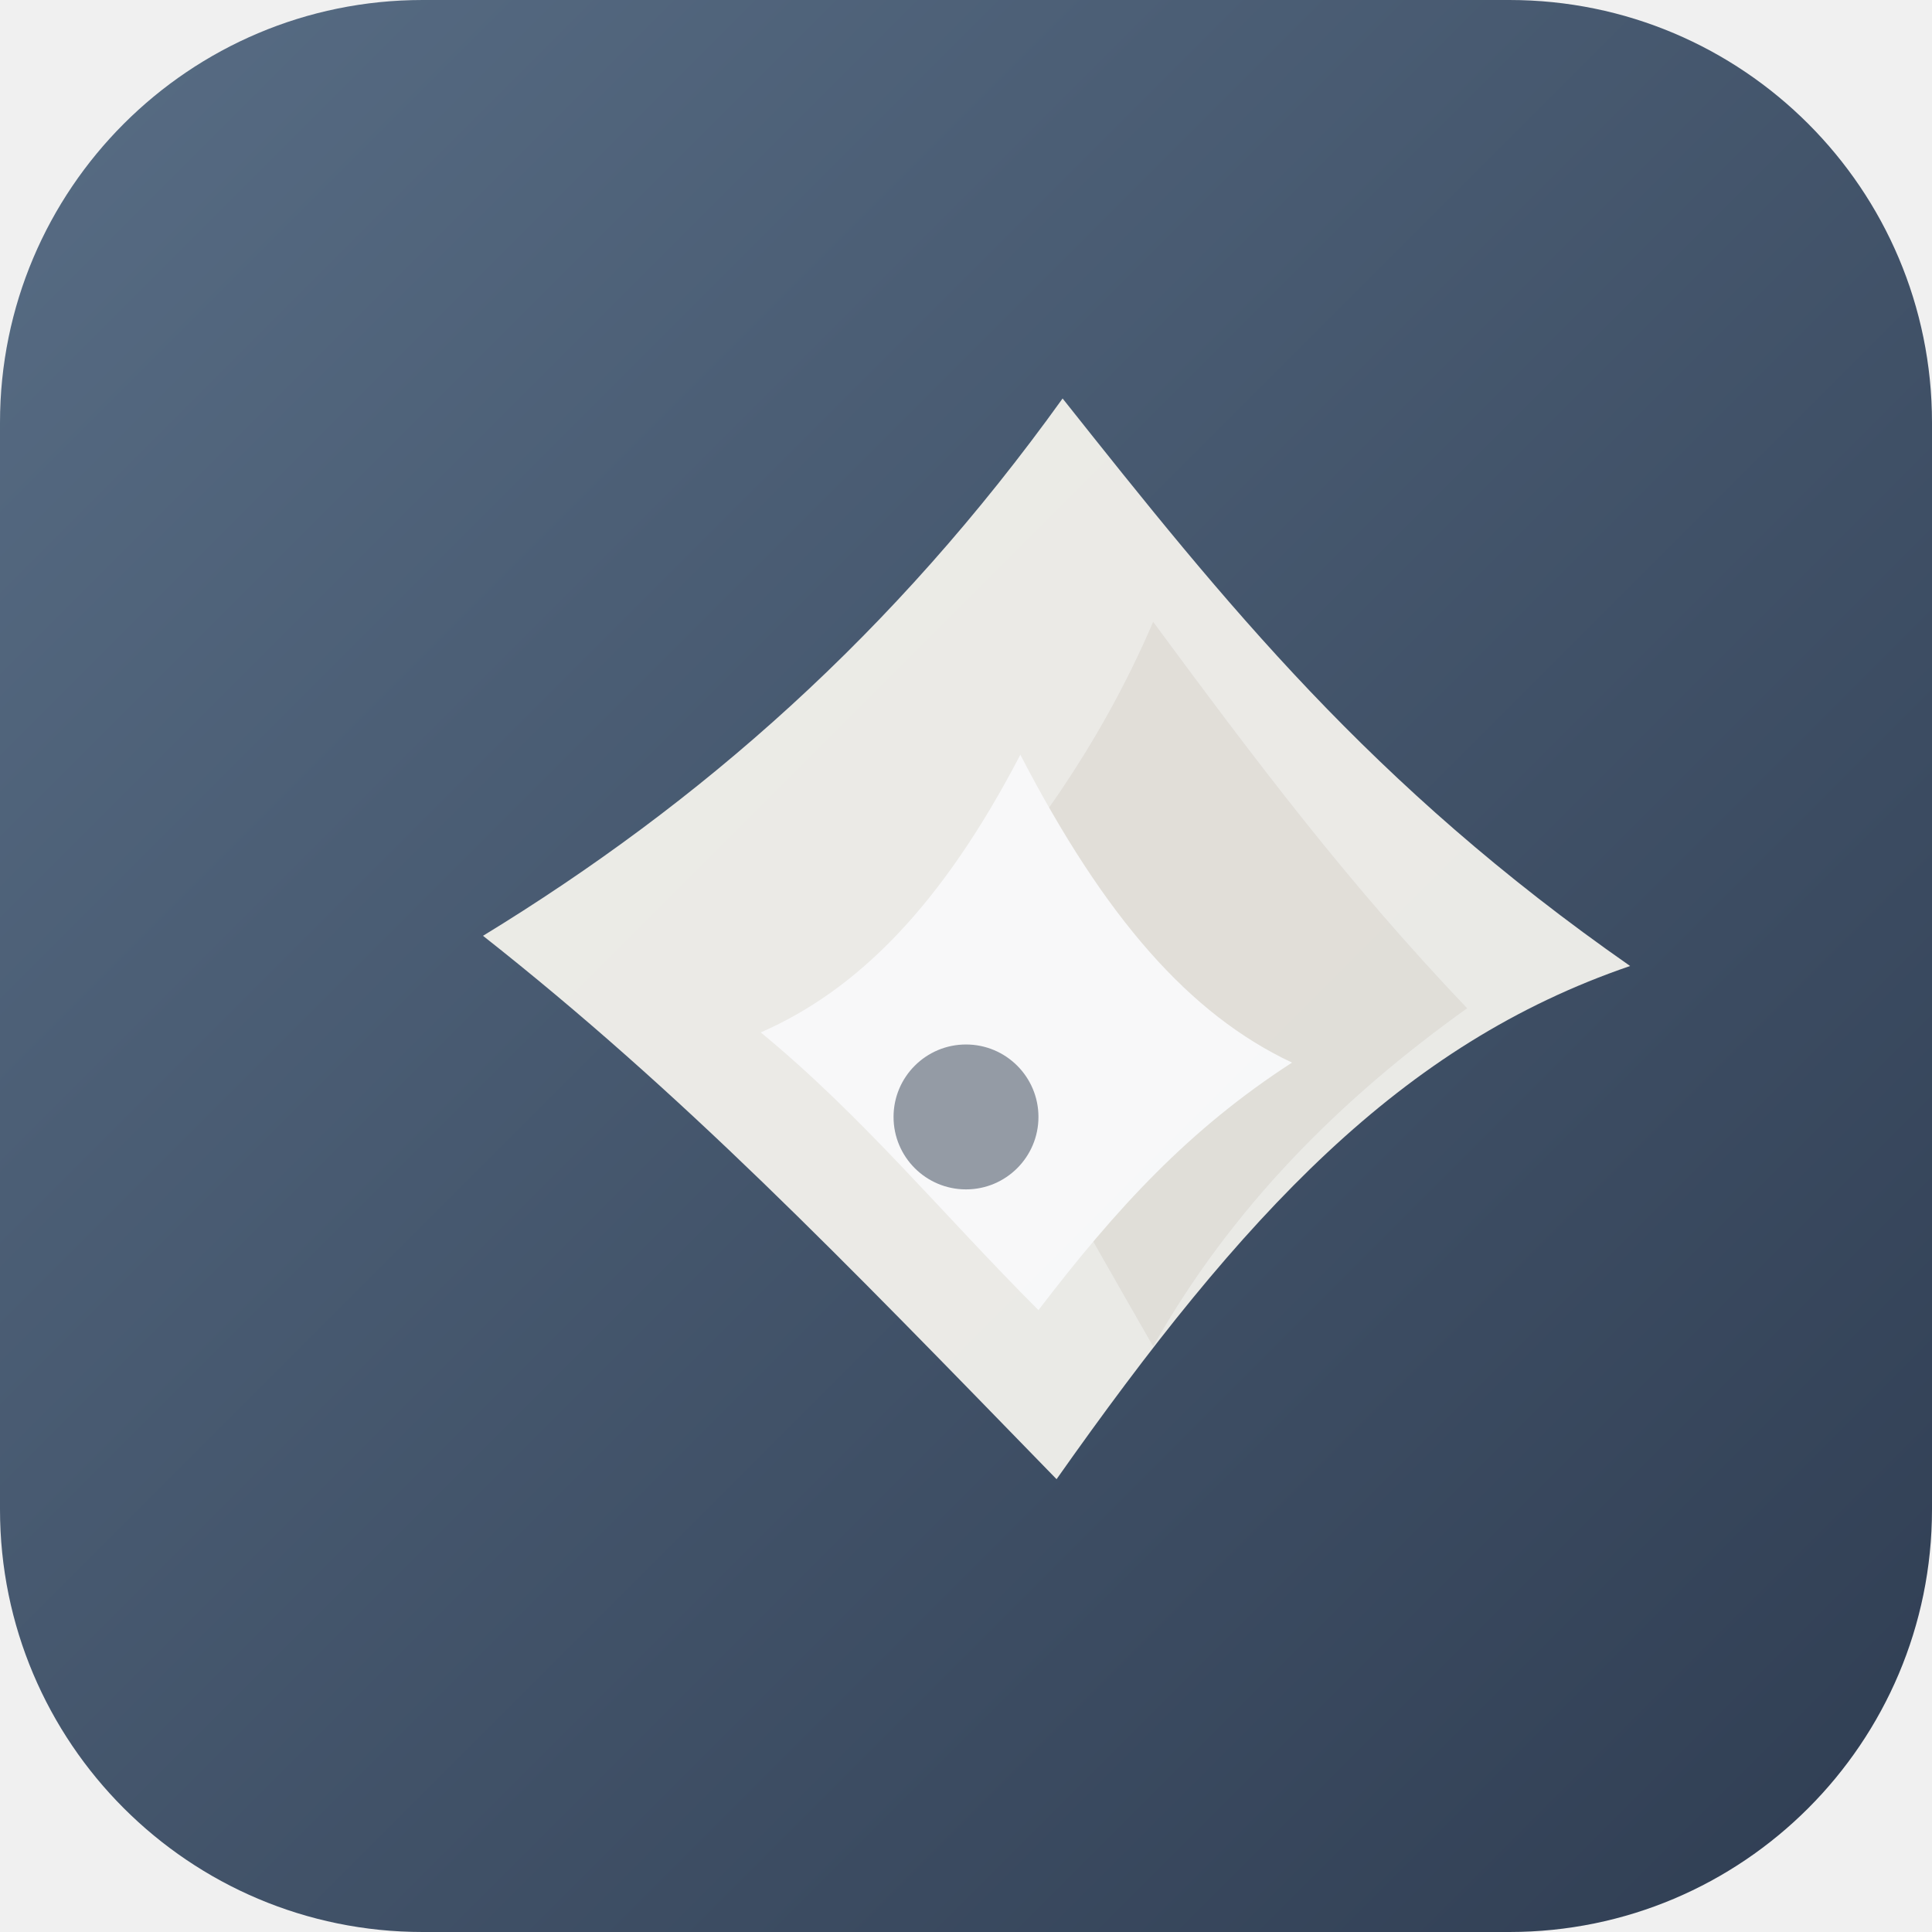
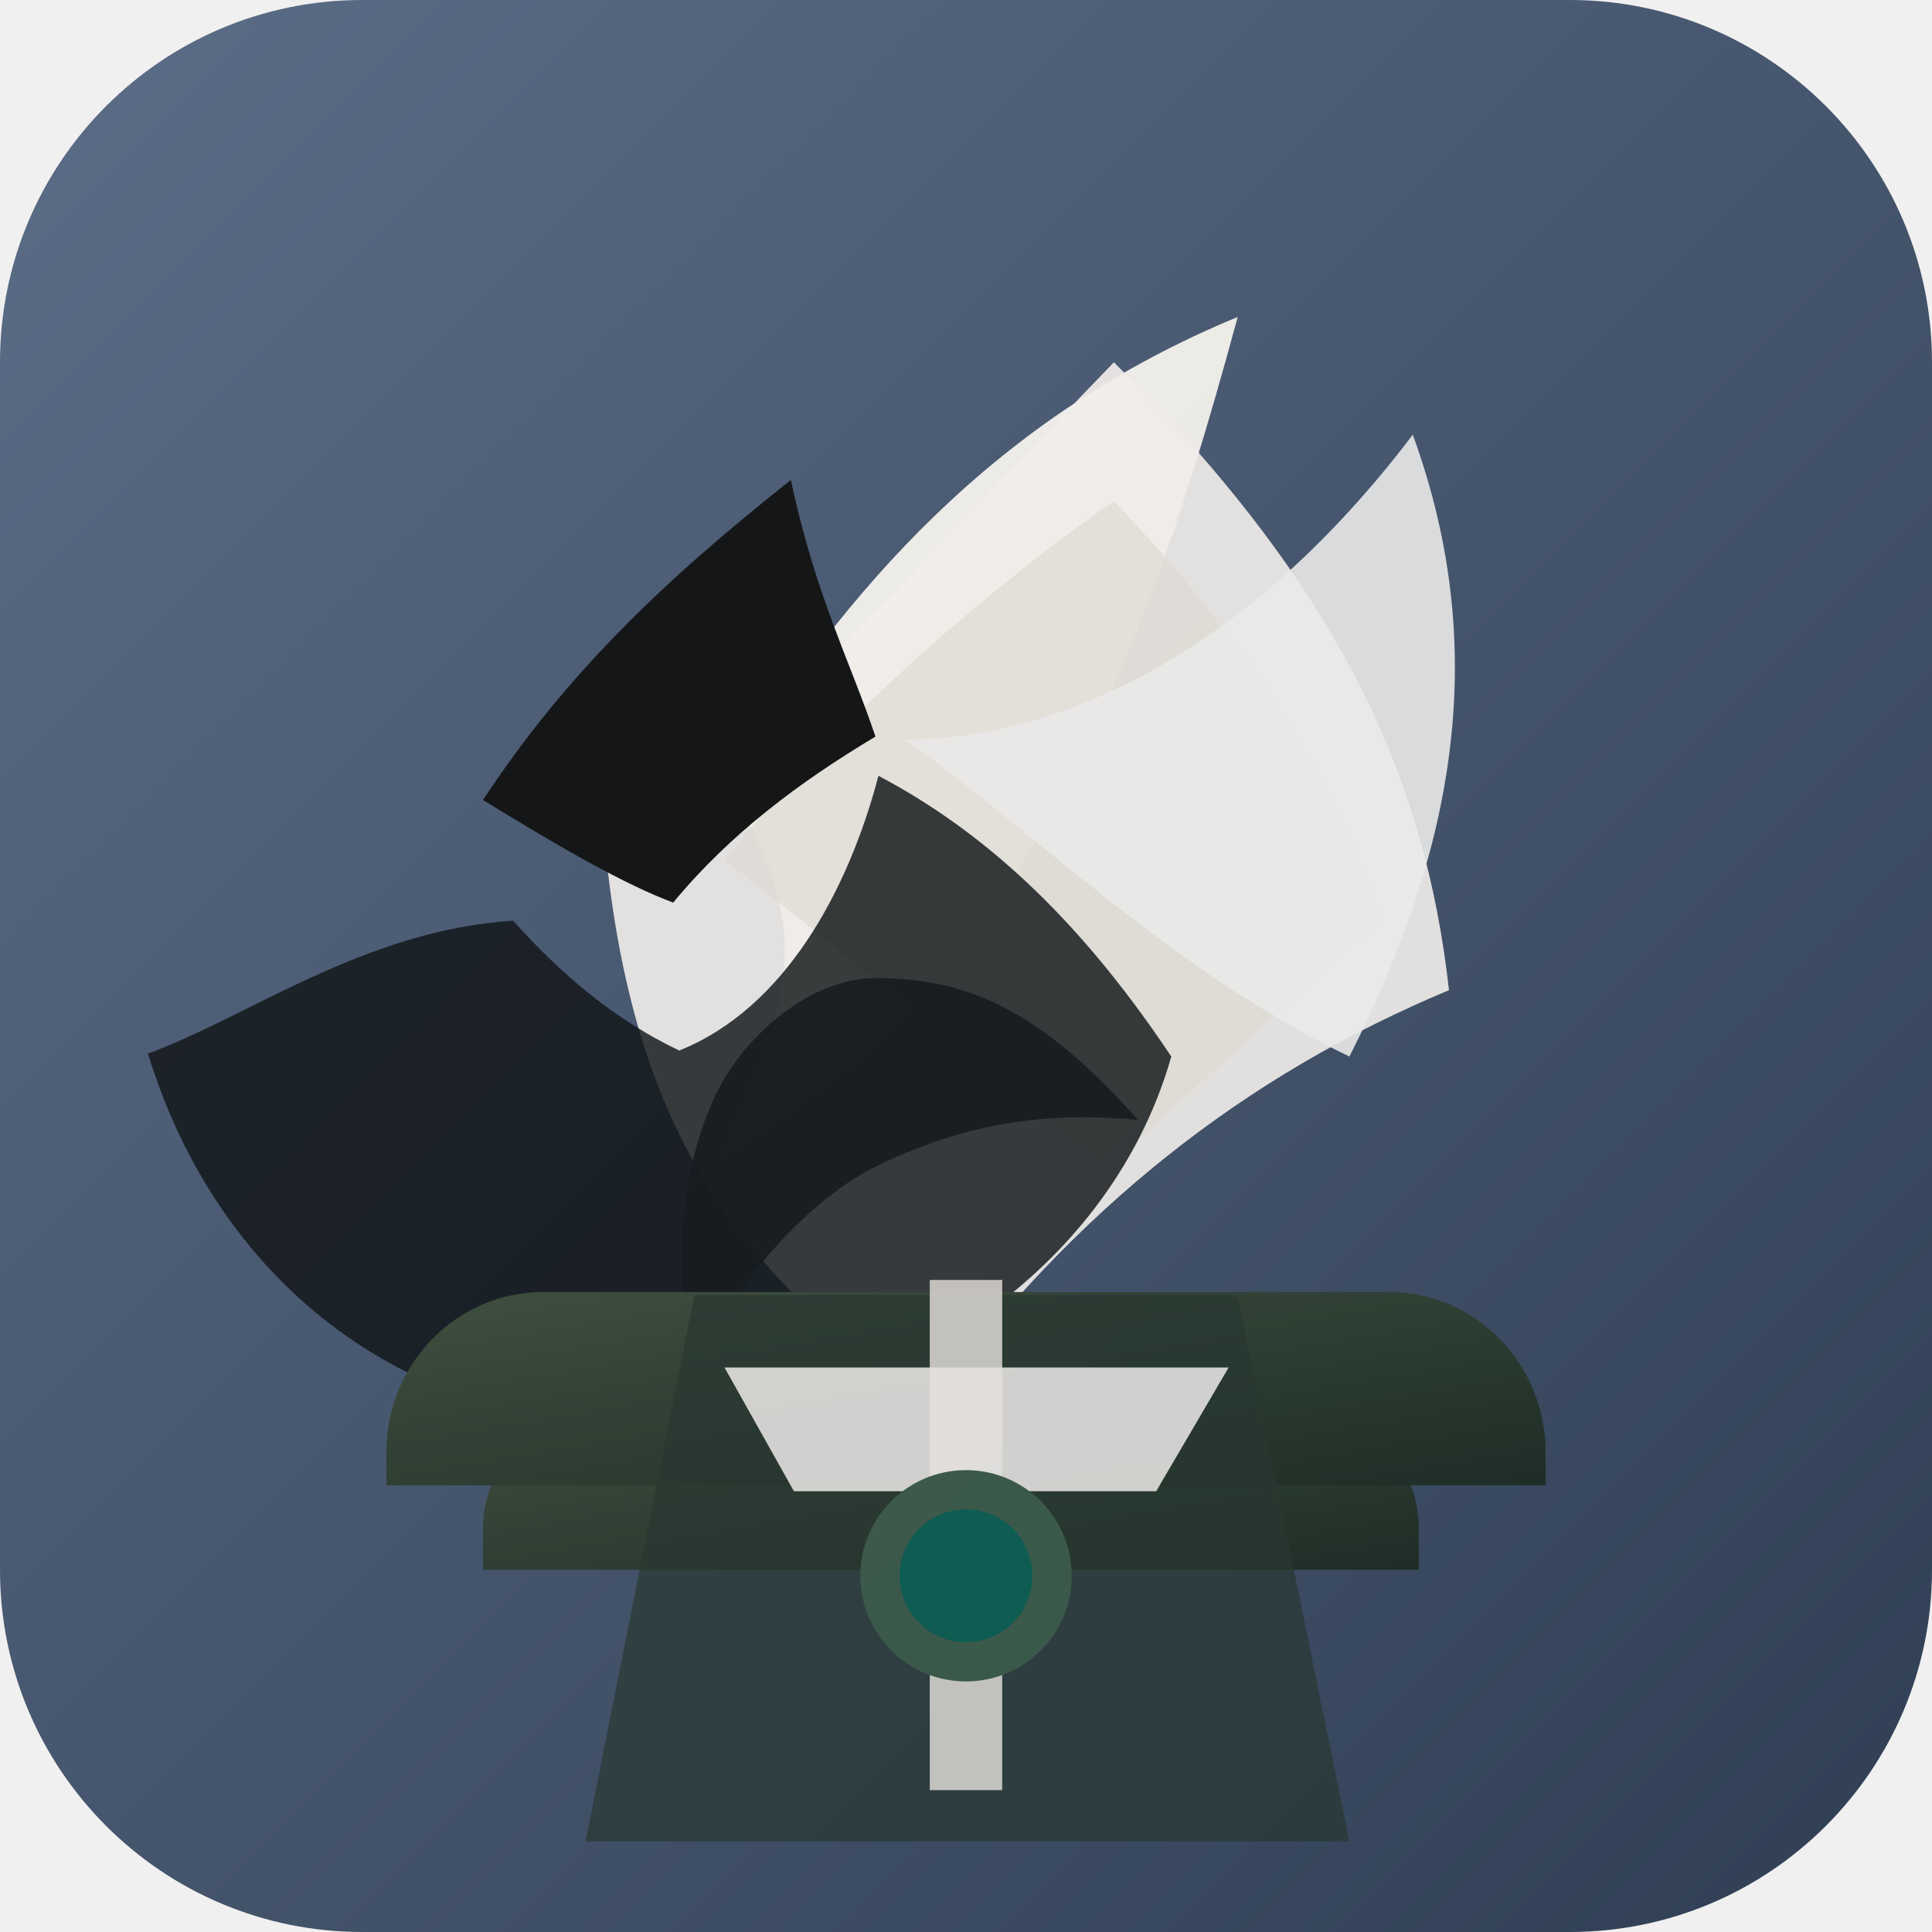
- <svg xmlns="http://www.w3.org/2000/svg" viewBox="0 0 32 32">
+ <svg xmlns="http://www.w3.org/2000/svg" viewBox="0 0 64 64" role="img" aria-label="Portfolio favicon">
  <defs>
    <linearGradient id="bg" x1="0" x2="1" y1="0" y2="1">
-       <stop offset="0%" stop-color="#586d85" />
-       <stop offset="100%" stop-color="#2f3d52" />
+       <stop offset="0%" stop-color="#5c6d87" />
+       <stop offset="100%" stop-color="#2f3e53" />
+     </linearGradient>
+     <linearGradient id="uniform" x1="0" x2="1" y1="0" y2="1">
+       <stop offset="0%" stop-color="#3e4f3d" />
+       <stop offset="100%" stop-color="#1d2c24" />
    </linearGradient>
  </defs>
-   <rect width="32" height="32" rx="7" fill="url(#bg)" />
-   <g fill="#f1f0eb" opacity="0.96">
-     <path d="M8 15.5c3.6-2.2 6.8-5 9.6-8.9 2.7 3.4 5.1 6.4 9.4 9.4-3.8 1.3-6.4 4.1-9.5 8.5-3.6-3.7-6.2-6.4-9.5-9z" />
-     <path d="M15.7 15.5c1.3-1.5 2.5-3.1 3.4-5.2 1.7 2.3 3.2 4.3 5.2 6.4-2.1 1.5-3.9 3.3-5.2 5.6-1.2-2.1-2.4-4.1-3.4-6.8z" fill="#e5e2dc" opacity="0.9" />
-     <path d="M12.6 17.1c1.6-.7 3-2.1 4.3-4.6 1.4 2.7 2.8 4.3 4.5 5.1-1.7 1.1-2.9 2.4-4.2 4.1-1.6-1.6-2.9-3.2-4.6-4.6z" fill="#ffffff" />
+   <rect width="64" height="64" rx="12" fill="url(#bg)" />
+   <g opacity="0.96">
+     <path d="M24 26c4-6.5 9-12.2 17-15.5-2 7.4-3.6 11.6-6 16.1-2.1 3.9-4.2 7.3-11 11.6 1.8-4.5 3.4-7.2 0-12.2Z" fill="#f3f0eb" />
+     <path d="M20 27.5c5.7-3.2 10.7-9.1 16.9-15.5 7.5 7.5 10.3 13.7 11.1 20.8-6.7 2.8-12.4 7.2-17.3 13.9-5.8-4.5-9.8-8.6-10.7-19.2Z" fill="#f7f3ef" opacity="0.92" />
+     <path d="M24 28.5c2.8-3.6 7.6-8.2 12.9-11.9 4.4 4.6 7.3 9.3 8.8 13.8-2.9 2.8-6 5.4-9 8.4-4.2-3.3-7.2-6.1-12.7-10.3Z" fill="#e4e0d8" opacity="0.75" />
+     <path d="M16 26.5c2.7-4.1 5.9-7.2 10.2-10.6C27 19.7 28.2 22 29 24.4c-2.5 1.5-4.8 3.2-6.7 5.5C20.7 29.3 18.6 28.1 16 26.5Z" fill="#131313" />
+     <path d="M30 24.5c3.9 0 10.5-1.8 16.8-10.1 2.7 7.4 1.2 14.1-2.1 20.6-5.8-2.8-10.4-7.4-14.7-10.5Z" fill="#f0efed" opacity="0.9" />
+     <path d="M17 30.5c1.6 1.8 3.4 3.3 5.5 4.3 3.5-1.4 5.6-5.3 6.6-9.1 3.8 2 6.9 5.1 9.7 9.3-2.1 7.4-9.8 12.2-17.7 12.2-7.8 0-13.9-4.8-16.2-12.3 3.3-1.2 7.2-4.1 12.1-4.4Z" fill="#0d1214" opacity="0.82" />
+     <path d="M29 32.4c-2.2 0-4.5 2-5.4 4.1-1.1 2.5-1.3 5.5-.6 8.9 1.3-2.9 3.8-5.7 6.1-6.8 3.5-1.7 6.4-1.7 8.6-1.5-3.2-3.6-5.6-4.7-8.7-4.7Z" fill="#151a1d" opacity="0.9" />
+     <path d="M20 46.5h22.5c2.4 0 4.5 1.8 4.5 4.1v1.4H16v-1.4c0-2.3 2.2-4.1 4.5-4.1Z" fill="url(#uniform)" />
+     <path d="M18 42.8h28c2.9 0 5.2 2.4 5.2 5.3v1.1H12.8v-1.1c0-2.9 2.3-5.3 5.2-5.3Z" fill="url(#uniform)" />
+     <path d="M23 42.9h18l3.7 18.1H19.4L23 42.9Z" fill="#27362f" opacity="0.7" />
+     <path d="M30.8 42.4h2.4v16.9h-2.4z" fill="#d8d5cf" opacity="0.9" />
+     <path d="M24 45.3h16.7l-2.4 4.1H26.3l-2.3-4.1Z" fill="#e9e7e3" opacity="0.9" />
+     <circle cx="32" cy="52.2" r="3.5" fill="#3b5a4a" />
+     <circle cx="32" cy="52.2" r="2.2" fill="#0d5d51" />
  </g>
-   <circle cx="16" cy="18.5" r="1.2" fill="#2f3d52" opacity="0.5" />
</svg>
